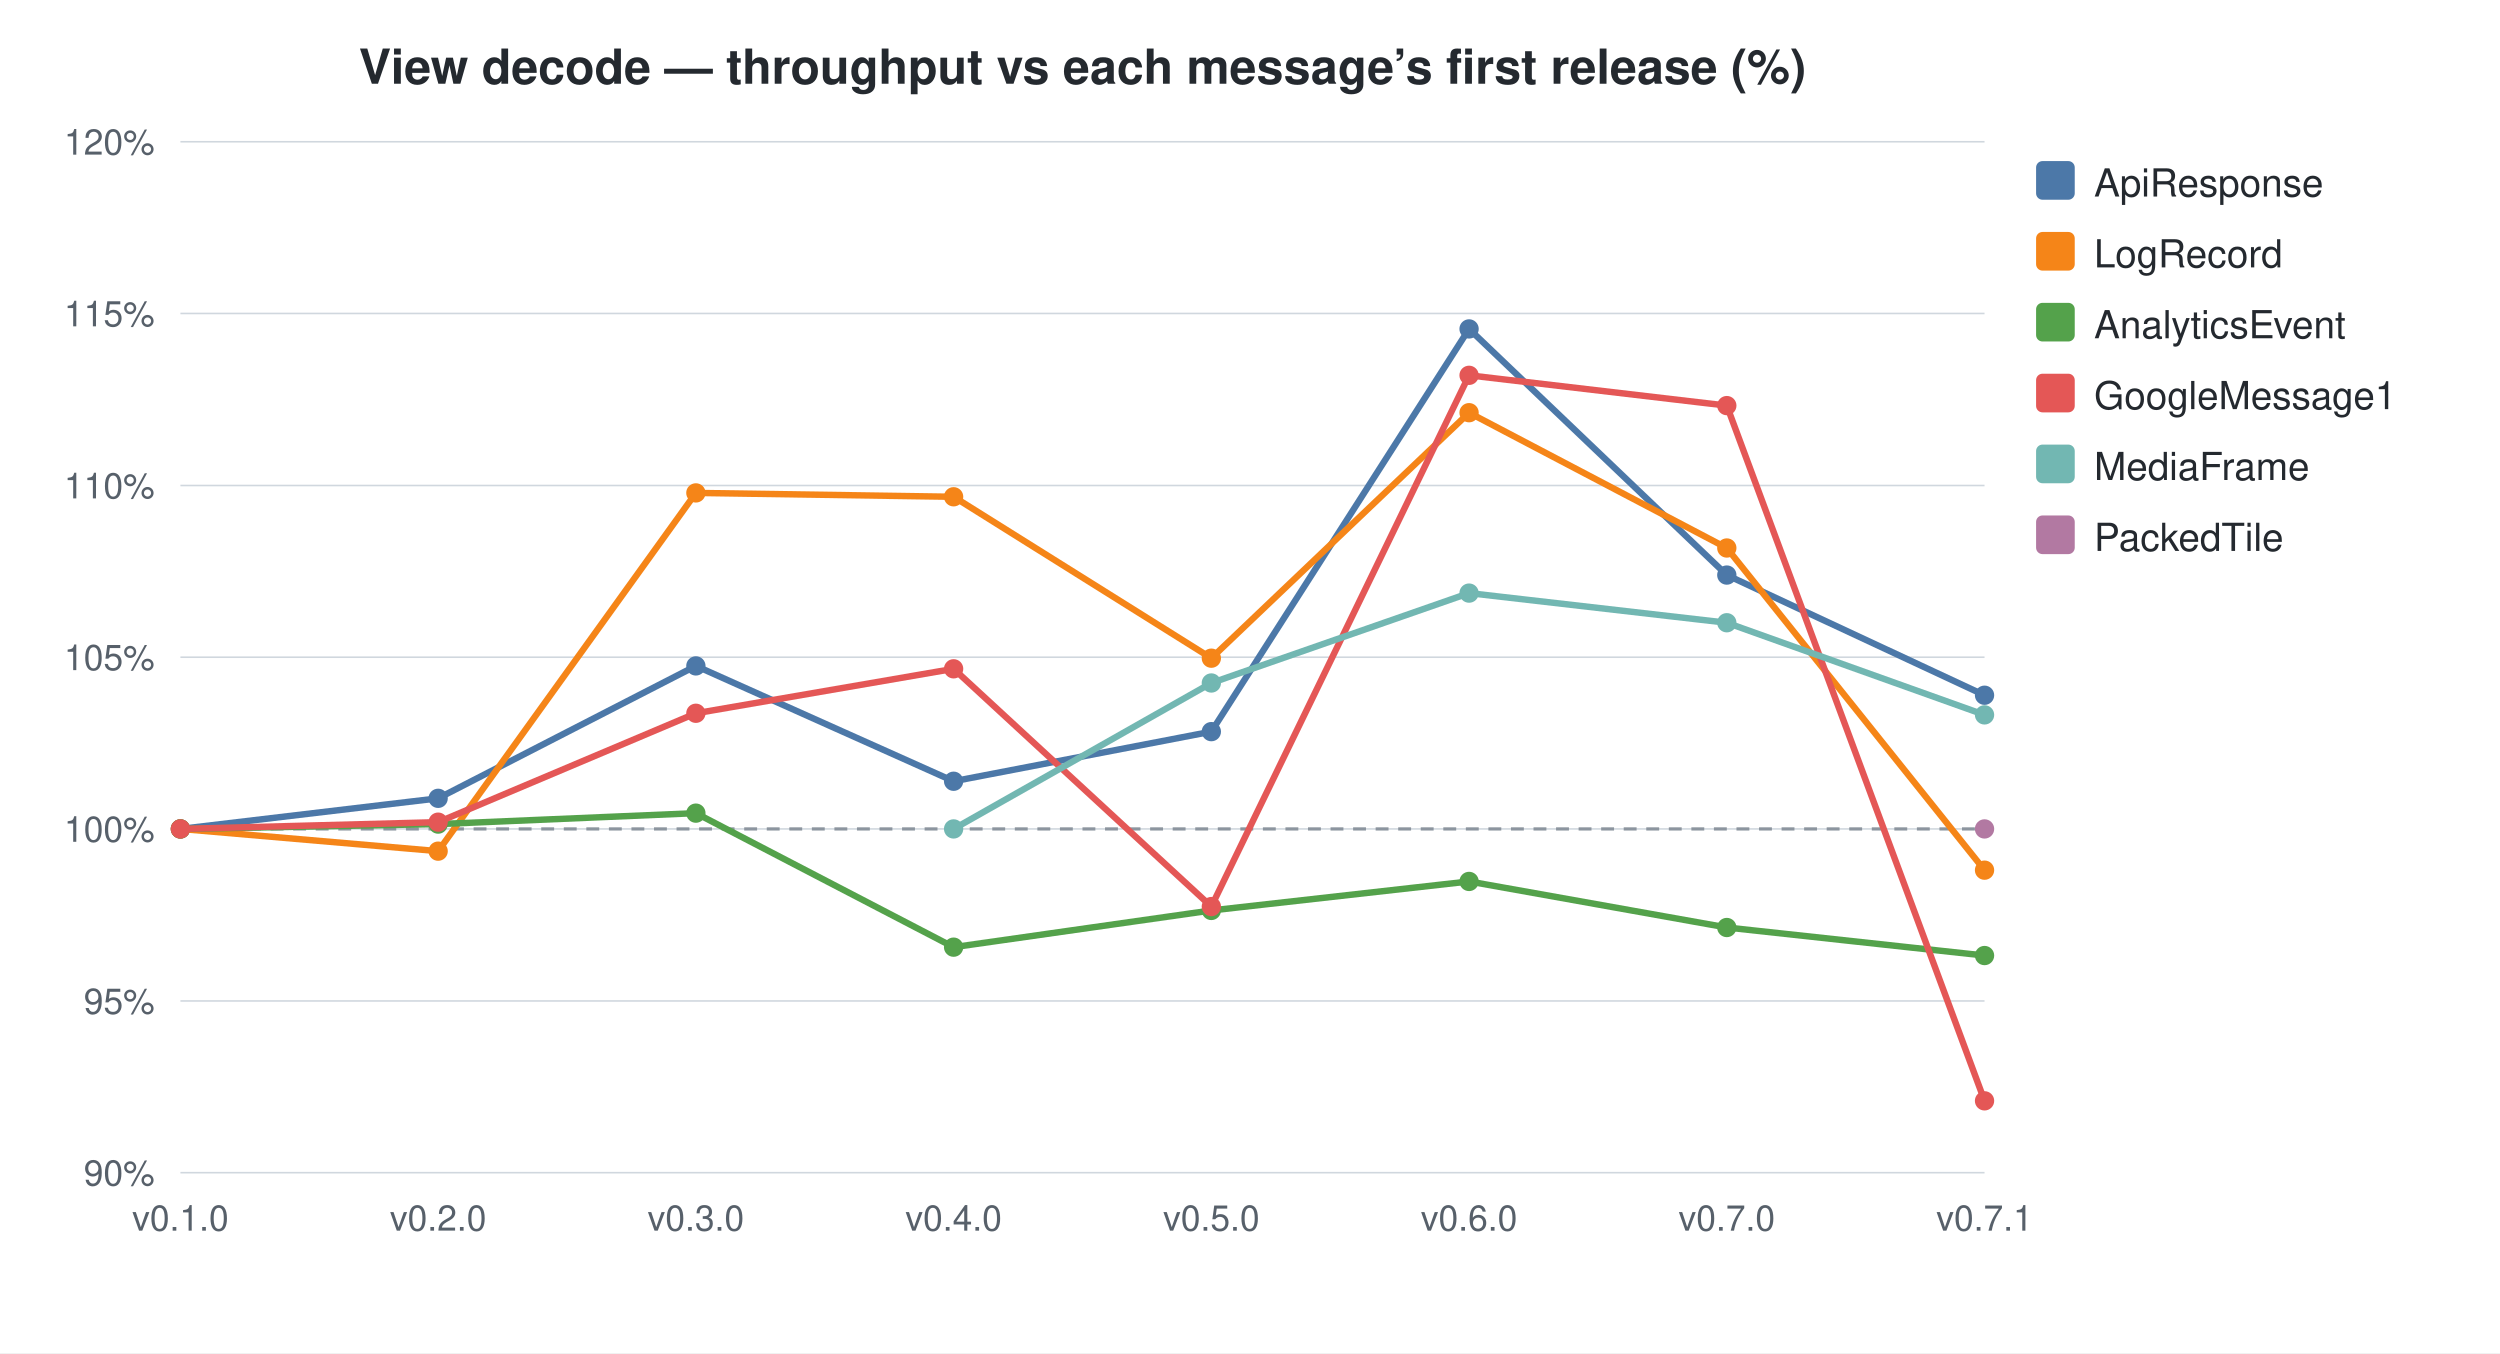
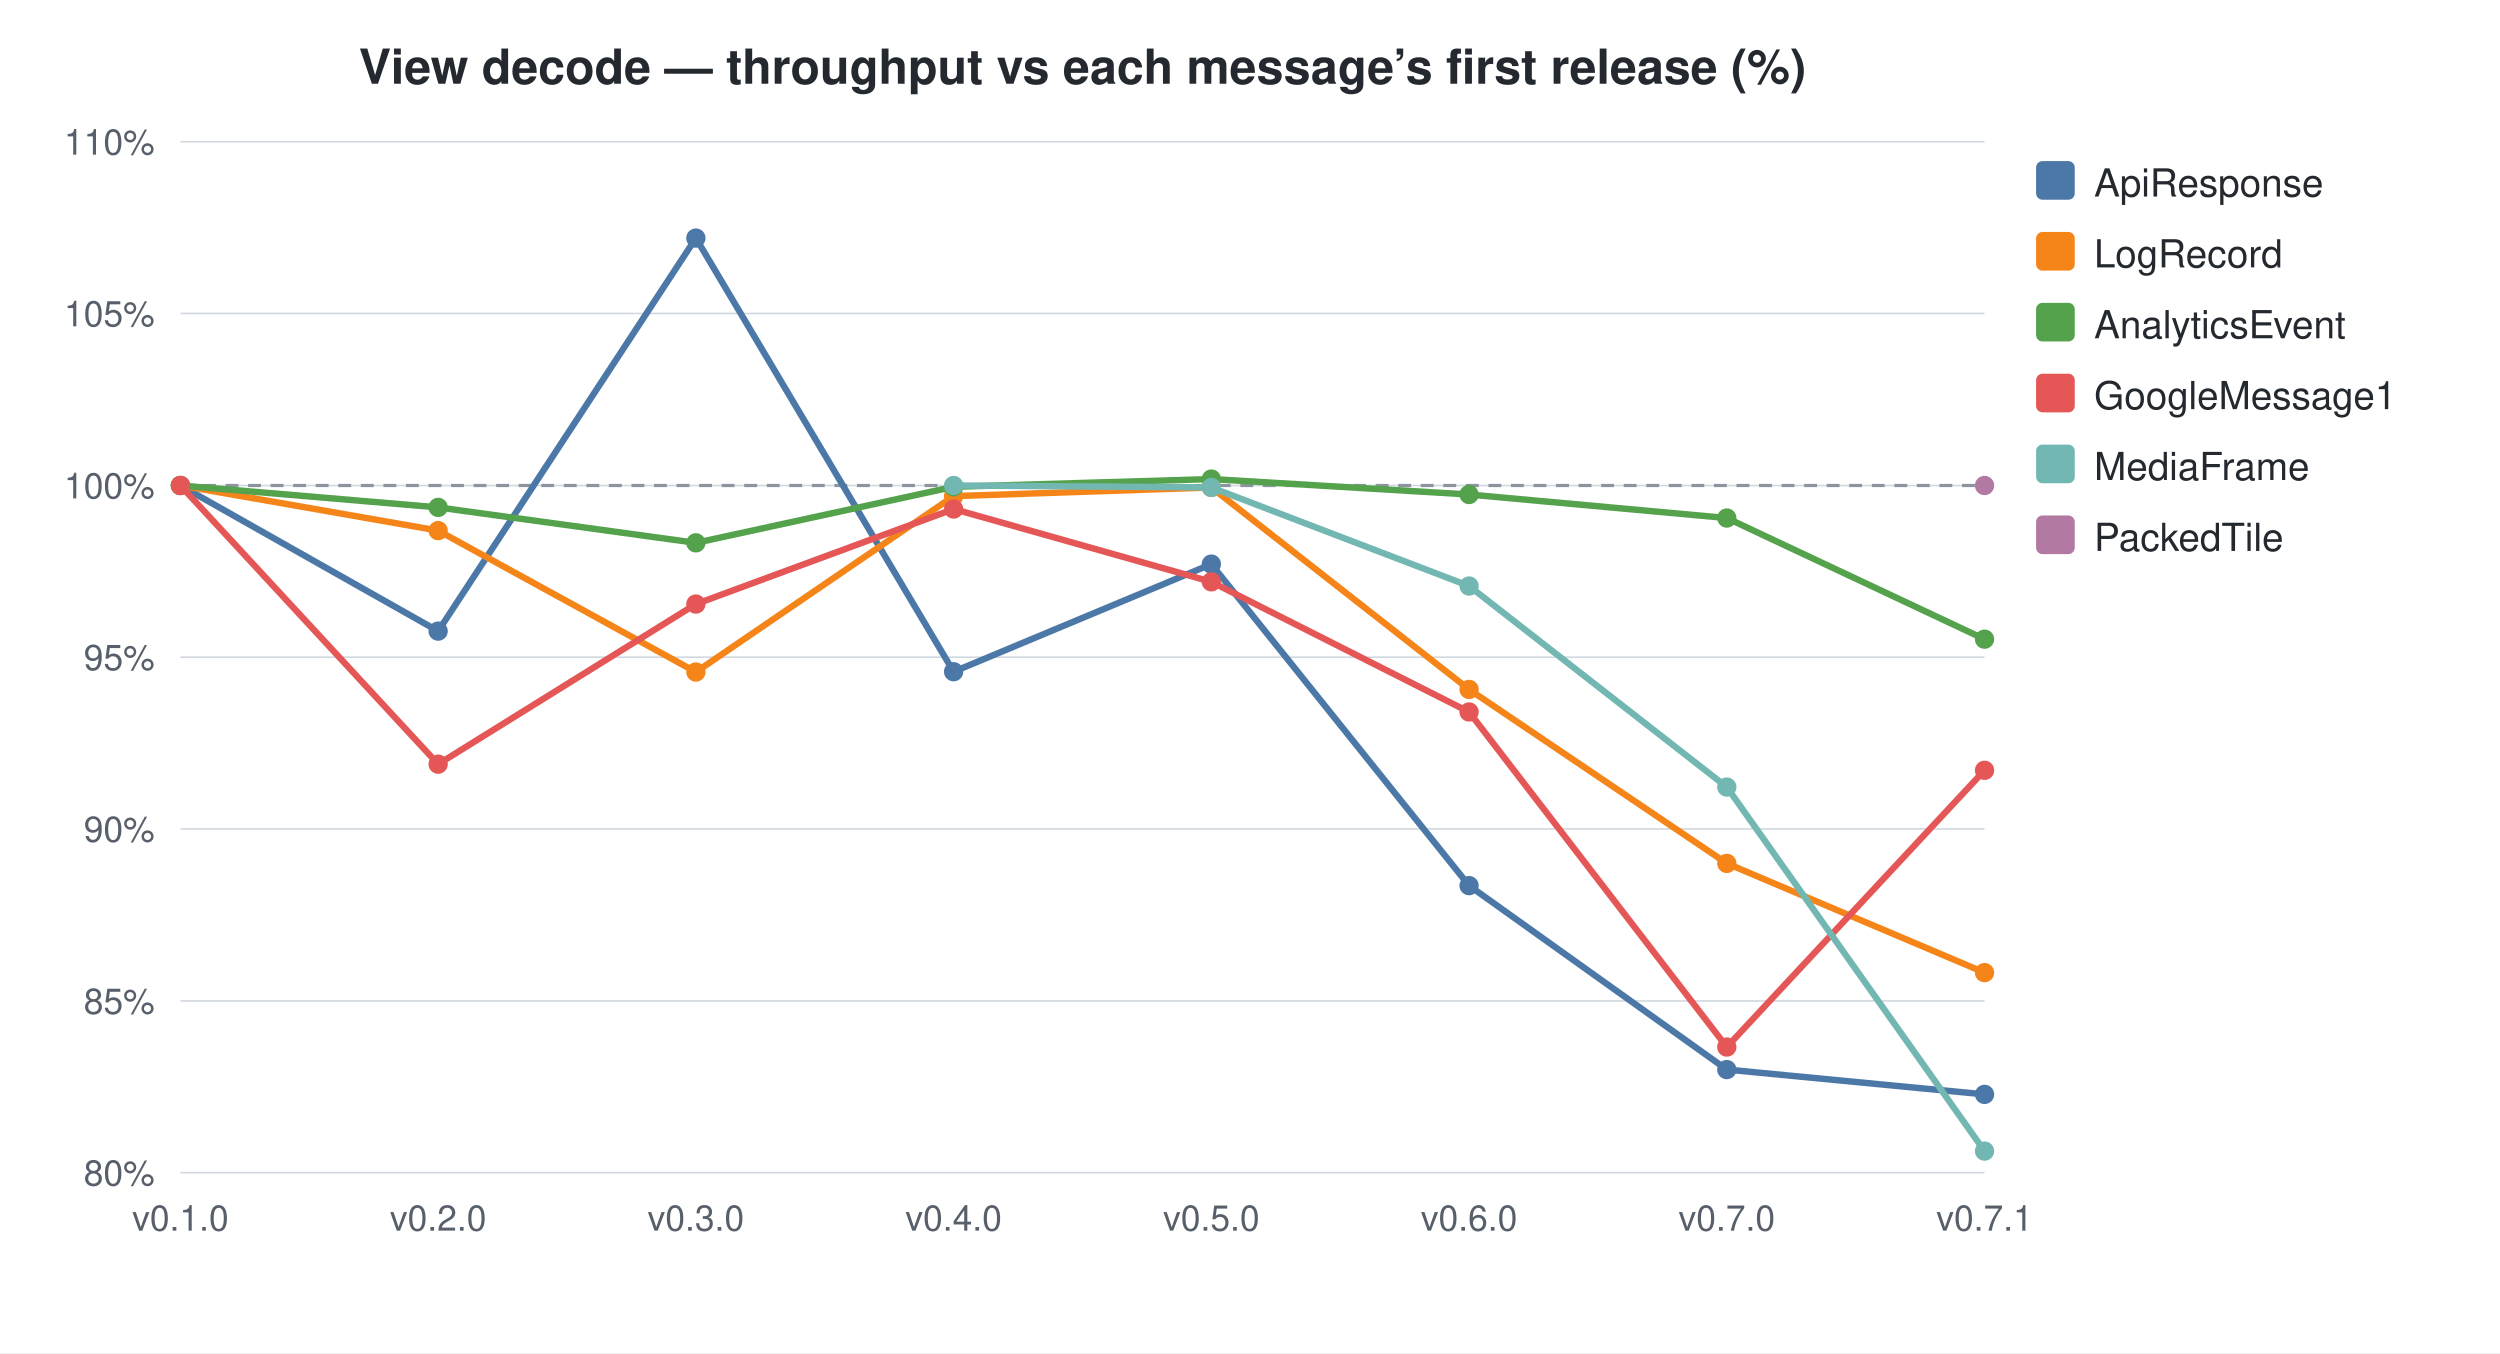
<svg xmlns="http://www.w3.org/2000/svg" width="776" height="420" viewBox="0 0 776 420">
  <style>
    text { font-family: -apple-system, BlinkMacSystemFont, "Segoe UI", Helvetica, Arial, sans-serif; }
    .title { font-size: 15px; font-weight: 600; fill: #24292f; }
    .axis-label { font-size: 11px; fill: #57606a; }
    .legend-text { font-size: 12px; fill: #24292f; }
    .grid { stroke: #d0d7de; stroke-width: 0.5; }
    .baseline { stroke: #8c959f; stroke-width: 1; stroke-dasharray: 4 3; }
  </style>
  <rect width="100%" height="100%" fill="white" />
  <text x="336.0" y="26" text-anchor="middle" class="title">View decode — throughput vs each message’s first release (%)</text>
  <line x1="56" y1="364.0" x2="616" y2="364.0" class="grid" />
-   <text x="48" y="368.0" text-anchor="end" class="axis-label">90%</text>
+   <text x="48" y="368.0" text-anchor="end" class="axis-label">80%</text>
  <line x1="56" y1="310.7" x2="616" y2="310.7" class="grid" />
-   <text x="48" y="314.7" text-anchor="end" class="axis-label">95%</text>
+   <text x="48" y="314.7" text-anchor="end" class="axis-label">85%</text>
  <line x1="56" y1="257.3" x2="616" y2="257.3" class="grid" />
-   <text x="48" y="261.3" text-anchor="end" class="axis-label">100%</text>
+   <text x="48" y="261.3" text-anchor="end" class="axis-label">90%</text>
  <line x1="56" y1="204.0" x2="616" y2="204.0" class="grid" />
-   <text x="48" y="208.0" text-anchor="end" class="axis-label">105%</text>
+   <text x="48" y="208.0" text-anchor="end" class="axis-label">95%</text>
  <line x1="56" y1="150.7" x2="616" y2="150.7" class="grid" />
-   <text x="48" y="154.7" text-anchor="end" class="axis-label">110%</text>
+   <text x="48" y="154.7" text-anchor="end" class="axis-label">100%</text>
  <line x1="56" y1="97.3" x2="616" y2="97.3" class="grid" />
-   <text x="48" y="101.3" text-anchor="end" class="axis-label">115%</text>
+   <text x="48" y="101.3" text-anchor="end" class="axis-label">105%</text>
  <line x1="56" y1="44.0" x2="616" y2="44.0" class="grid" />
-   <text x="48" y="48.0" text-anchor="end" class="axis-label">120%</text>
-   <line x1="56" y1="257.3" x2="616" y2="257.3" class="baseline" />
+   <text x="48" y="48.0" text-anchor="end" class="axis-label">110%</text>
+   <line x1="56" y1="150.7" x2="616" y2="150.7" class="baseline" />
  <text x="56.0" y="382" text-anchor="middle" class="axis-label">v0.1.0</text>
  <text x="136.0" y="382" text-anchor="middle" class="axis-label">v0.2.0</text>
  <text x="216.0" y="382" text-anchor="middle" class="axis-label">v0.3.0</text>
  <text x="296.0" y="382" text-anchor="middle" class="axis-label">v0.4.0</text>
  <text x="376.0" y="382" text-anchor="middle" class="axis-label">v0.5.0</text>
  <text x="456.0" y="382" text-anchor="middle" class="axis-label">v0.6.0</text>
  <text x="536.0" y="382" text-anchor="middle" class="axis-label">v0.7.0</text>
  <text x="616.0" y="382" text-anchor="middle" class="axis-label">v0.7.1</text>
-   <path d="M56.0,257.3 L136.0,247.8 L216.0,206.7 L296.0,242.5 L376.0,227.1 L456.0,102.1 L536.0,178.5 L616.0,215.8" fill="none" stroke="#4C78A8" stroke-width="2" />
-   <circle cx="56.0" cy="257.3" r="3" fill="#4C78A8" />
-   <circle cx="136.0" cy="247.8" r="3" fill="#4C78A8" />
-   <circle cx="216.0" cy="206.7" r="3" fill="#4C78A8" />
-   <circle cx="296.0" cy="242.5" r="3" fill="#4C78A8" />
-   <circle cx="376.0" cy="227.1" r="3" fill="#4C78A8" />
-   <circle cx="456.0" cy="102.1" r="3" fill="#4C78A8" />
-   <circle cx="536.0" cy="178.5" r="3" fill="#4C78A8" />
-   <circle cx="616.0" cy="215.8" r="3" fill="#4C78A8" />
-   <path d="M56.0,257.3 L136.0,264.2 L216.0,153.0 L296.0,154.2 L376.0,204.3 L456.0,128.1 L536.0,170.1 L616.0,270.1" fill="none" stroke="#F58518" stroke-width="2" />
-   <circle cx="56.0" cy="257.3" r="3" fill="#F58518" />
-   <circle cx="136.0" cy="264.2" r="3" fill="#F58518" />
-   <circle cx="216.0" cy="153.0" r="3" fill="#F58518" />
-   <circle cx="296.0" cy="154.2" r="3" fill="#F58518" />
-   <circle cx="376.0" cy="204.3" r="3" fill="#F58518" />
-   <circle cx="456.0" cy="128.1" r="3" fill="#F58518" />
-   <circle cx="536.0" cy="170.1" r="3" fill="#F58518" />
-   <circle cx="616.0" cy="270.1" r="3" fill="#F58518" />
-   <path d="M56.0,257.3 L136.0,255.8 L216.0,252.4 L296.0,294.0 L376.0,282.6 L456.0,273.6 L536.0,287.9 L616.0,296.6" fill="none" stroke="#54A24B" stroke-width="2" />
-   <circle cx="56.0" cy="257.3" r="3" fill="#54A24B" />
-   <circle cx="136.0" cy="255.8" r="3" fill="#54A24B" />
-   <circle cx="216.0" cy="252.4" r="3" fill="#54A24B" />
-   <circle cx="296.0" cy="294.0" r="3" fill="#54A24B" />
-   <circle cx="376.0" cy="282.6" r="3" fill="#54A24B" />
-   <circle cx="456.0" cy="273.6" r="3" fill="#54A24B" />
-   <circle cx="536.0" cy="287.9" r="3" fill="#54A24B" />
-   <circle cx="616.0" cy="296.6" r="3" fill="#54A24B" />
-   <path d="M56.0,257.3 L136.0,255.2 L216.0,221.4 L296.0,207.6 L376.0,281.4 L456.0,116.5 L536.0,125.9 L616.0,341.7" fill="none" stroke="#E45756" stroke-width="2" />
-   <circle cx="56.0" cy="257.3" r="3" fill="#E45756" />
-   <circle cx="136.0" cy="255.2" r="3" fill="#E45756" />
-   <circle cx="216.0" cy="221.4" r="3" fill="#E45756" />
-   <circle cx="296.0" cy="207.6" r="3" fill="#E45756" />
-   <circle cx="376.0" cy="281.4" r="3" fill="#E45756" />
-   <circle cx="456.0" cy="116.5" r="3" fill="#E45756" />
-   <circle cx="536.0" cy="125.9" r="3" fill="#E45756" />
-   <circle cx="616.0" cy="341.7" r="3" fill="#E45756" />
-   <path d="M296.0,257.3 L376.0,212.0 L456.0,184.1 L536.0,193.3 L616.0,221.9" fill="none" stroke="#72B7B2" stroke-width="2" />
-   <circle cx="296.0" cy="257.3" r="3" fill="#72B7B2" />
-   <circle cx="376.0" cy="212.0" r="3" fill="#72B7B2" />
-   <circle cx="456.0" cy="184.1" r="3" fill="#72B7B2" />
-   <circle cx="536.0" cy="193.3" r="3" fill="#72B7B2" />
-   <circle cx="616.0" cy="221.9" r="3" fill="#72B7B2" />
-   <path d="M616.0,257.3" fill="none" stroke="#B279A2" stroke-width="2" />
-   <circle cx="616.0" cy="257.3" r="3" fill="#B279A2" />
+   <path d="M56.0,150.7 L136.0,195.9 L216.0,73.9 L296.0,208.5 L376.0,175.1 L456.0,274.9 L536.0,332.0 L616.0,339.7" fill="none" stroke="#4C78A8" stroke-width="2" />
+   <circle cx="56.0" cy="150.7" r="3" fill="#4C78A8" />
+   <circle cx="136.0" cy="195.9" r="3" fill="#4C78A8" />
+   <circle cx="216.0" cy="73.9" r="3" fill="#4C78A8" />
+   <circle cx="296.0" cy="208.5" r="3" fill="#4C78A8" />
+   <circle cx="376.0" cy="175.1" r="3" fill="#4C78A8" />
+   <circle cx="456.0" cy="274.9" r="3" fill="#4C78A8" />
+   <circle cx="536.0" cy="332.0" r="3" fill="#4C78A8" />
+   <circle cx="616.0" cy="339.7" r="3" fill="#4C78A8" />
+   <path d="M56.0,150.7 L136.0,164.7 L216.0,208.6 L296.0,154.0 L376.0,151.3 L456.0,214.0 L536.0,268.0 L616.0,301.9" fill="none" stroke="#F58518" stroke-width="2" />
+   <circle cx="56.0" cy="150.7" r="3" fill="#F58518" />
+   <circle cx="136.0" cy="164.7" r="3" fill="#F58518" />
+   <circle cx="216.0" cy="208.6" r="3" fill="#F58518" />
+   <circle cx="296.0" cy="154.0" r="3" fill="#F58518" />
+   <circle cx="376.0" cy="151.3" r="3" fill="#F58518" />
+   <circle cx="456.0" cy="214.0" r="3" fill="#F58518" />
+   <circle cx="536.0" cy="268.0" r="3" fill="#F58518" />
+   <circle cx="616.0" cy="301.9" r="3" fill="#F58518" />
+   <path d="M56.0,150.7 L136.0,157.5 L216.0,168.5 L296.0,151.1 L376.0,148.7 L456.0,153.5 L536.0,160.8 L616.0,198.4" fill="none" stroke="#54A24B" stroke-width="2" />
+   <circle cx="56.0" cy="150.7" r="3" fill="#54A24B" />
+   <circle cx="136.0" cy="157.5" r="3" fill="#54A24B" />
+   <circle cx="216.0" cy="168.5" r="3" fill="#54A24B" />
+   <circle cx="296.0" cy="151.1" r="3" fill="#54A24B" />
+   <circle cx="376.0" cy="148.7" r="3" fill="#54A24B" />
+   <circle cx="456.0" cy="153.5" r="3" fill="#54A24B" />
+   <circle cx="536.0" cy="160.8" r="3" fill="#54A24B" />
+   <circle cx="616.0" cy="198.4" r="3" fill="#54A24B" />
+   <path d="M56.0,150.7 L136.0,237.2 L216.0,187.5 L296.0,158.0 L376.0,180.6 L456.0,221.0 L536.0,325.0 L616.0,239.1" fill="none" stroke="#E45756" stroke-width="2" />
+   <circle cx="56.0" cy="150.7" r="3" fill="#E45756" />
+   <circle cx="136.0" cy="237.2" r="3" fill="#E45756" />
+   <circle cx="216.0" cy="187.5" r="3" fill="#E45756" />
+   <circle cx="296.0" cy="158.0" r="3" fill="#E45756" />
+   <circle cx="376.0" cy="180.6" r="3" fill="#E45756" />
+   <circle cx="456.0" cy="221.0" r="3" fill="#E45756" />
+   <circle cx="536.0" cy="325.0" r="3" fill="#E45756" />
+   <circle cx="616.0" cy="239.1" r="3" fill="#E45756" />
+   <path d="M296.0,150.7 L376.0,151.3 L456.0,181.9 L536.0,244.3 L616.0,357.3" fill="none" stroke="#72B7B2" stroke-width="2" />
+   <circle cx="296.0" cy="150.7" r="3" fill="#72B7B2" />
+   <circle cx="376.0" cy="151.3" r="3" fill="#72B7B2" />
+   <circle cx="456.0" cy="181.9" r="3" fill="#72B7B2" />
+   <circle cx="536.0" cy="244.3" r="3" fill="#72B7B2" />
+   <circle cx="616.0" cy="357.3" r="3" fill="#72B7B2" />
+   <path d="M616.0,150.7" fill="none" stroke="#B279A2" stroke-width="2" />
+   <circle cx="616.0" cy="150.7" r="3" fill="#B279A2" />
  <rect x="632" y="50" width="12" height="12" rx="2" fill="#4C78A8" />
  <text x="650" y="61" class="legend-text">ApiResponse</text>
  <rect x="632" y="72" width="12" height="12" rx="2" fill="#F58518" />
  <text x="650" y="83" class="legend-text">LogRecord</text>
  <rect x="632" y="94" width="12" height="12" rx="2" fill="#54A24B" />
  <text x="650" y="105" class="legend-text">AnalyticsEvent</text>
  <rect x="632" y="116" width="12" height="12" rx="2" fill="#E45756" />
  <text x="650" y="127" class="legend-text">GoogleMessage1</text>
  <rect x="632" y="138" width="12" height="12" rx="2" fill="#72B7B2" />
  <text x="650" y="149" class="legend-text">MediaFrame</text>
  <rect x="632" y="160" width="12" height="12" rx="2" fill="#B279A2" />
  <text x="650" y="171" class="legend-text">PackedTile</text>
</svg>
